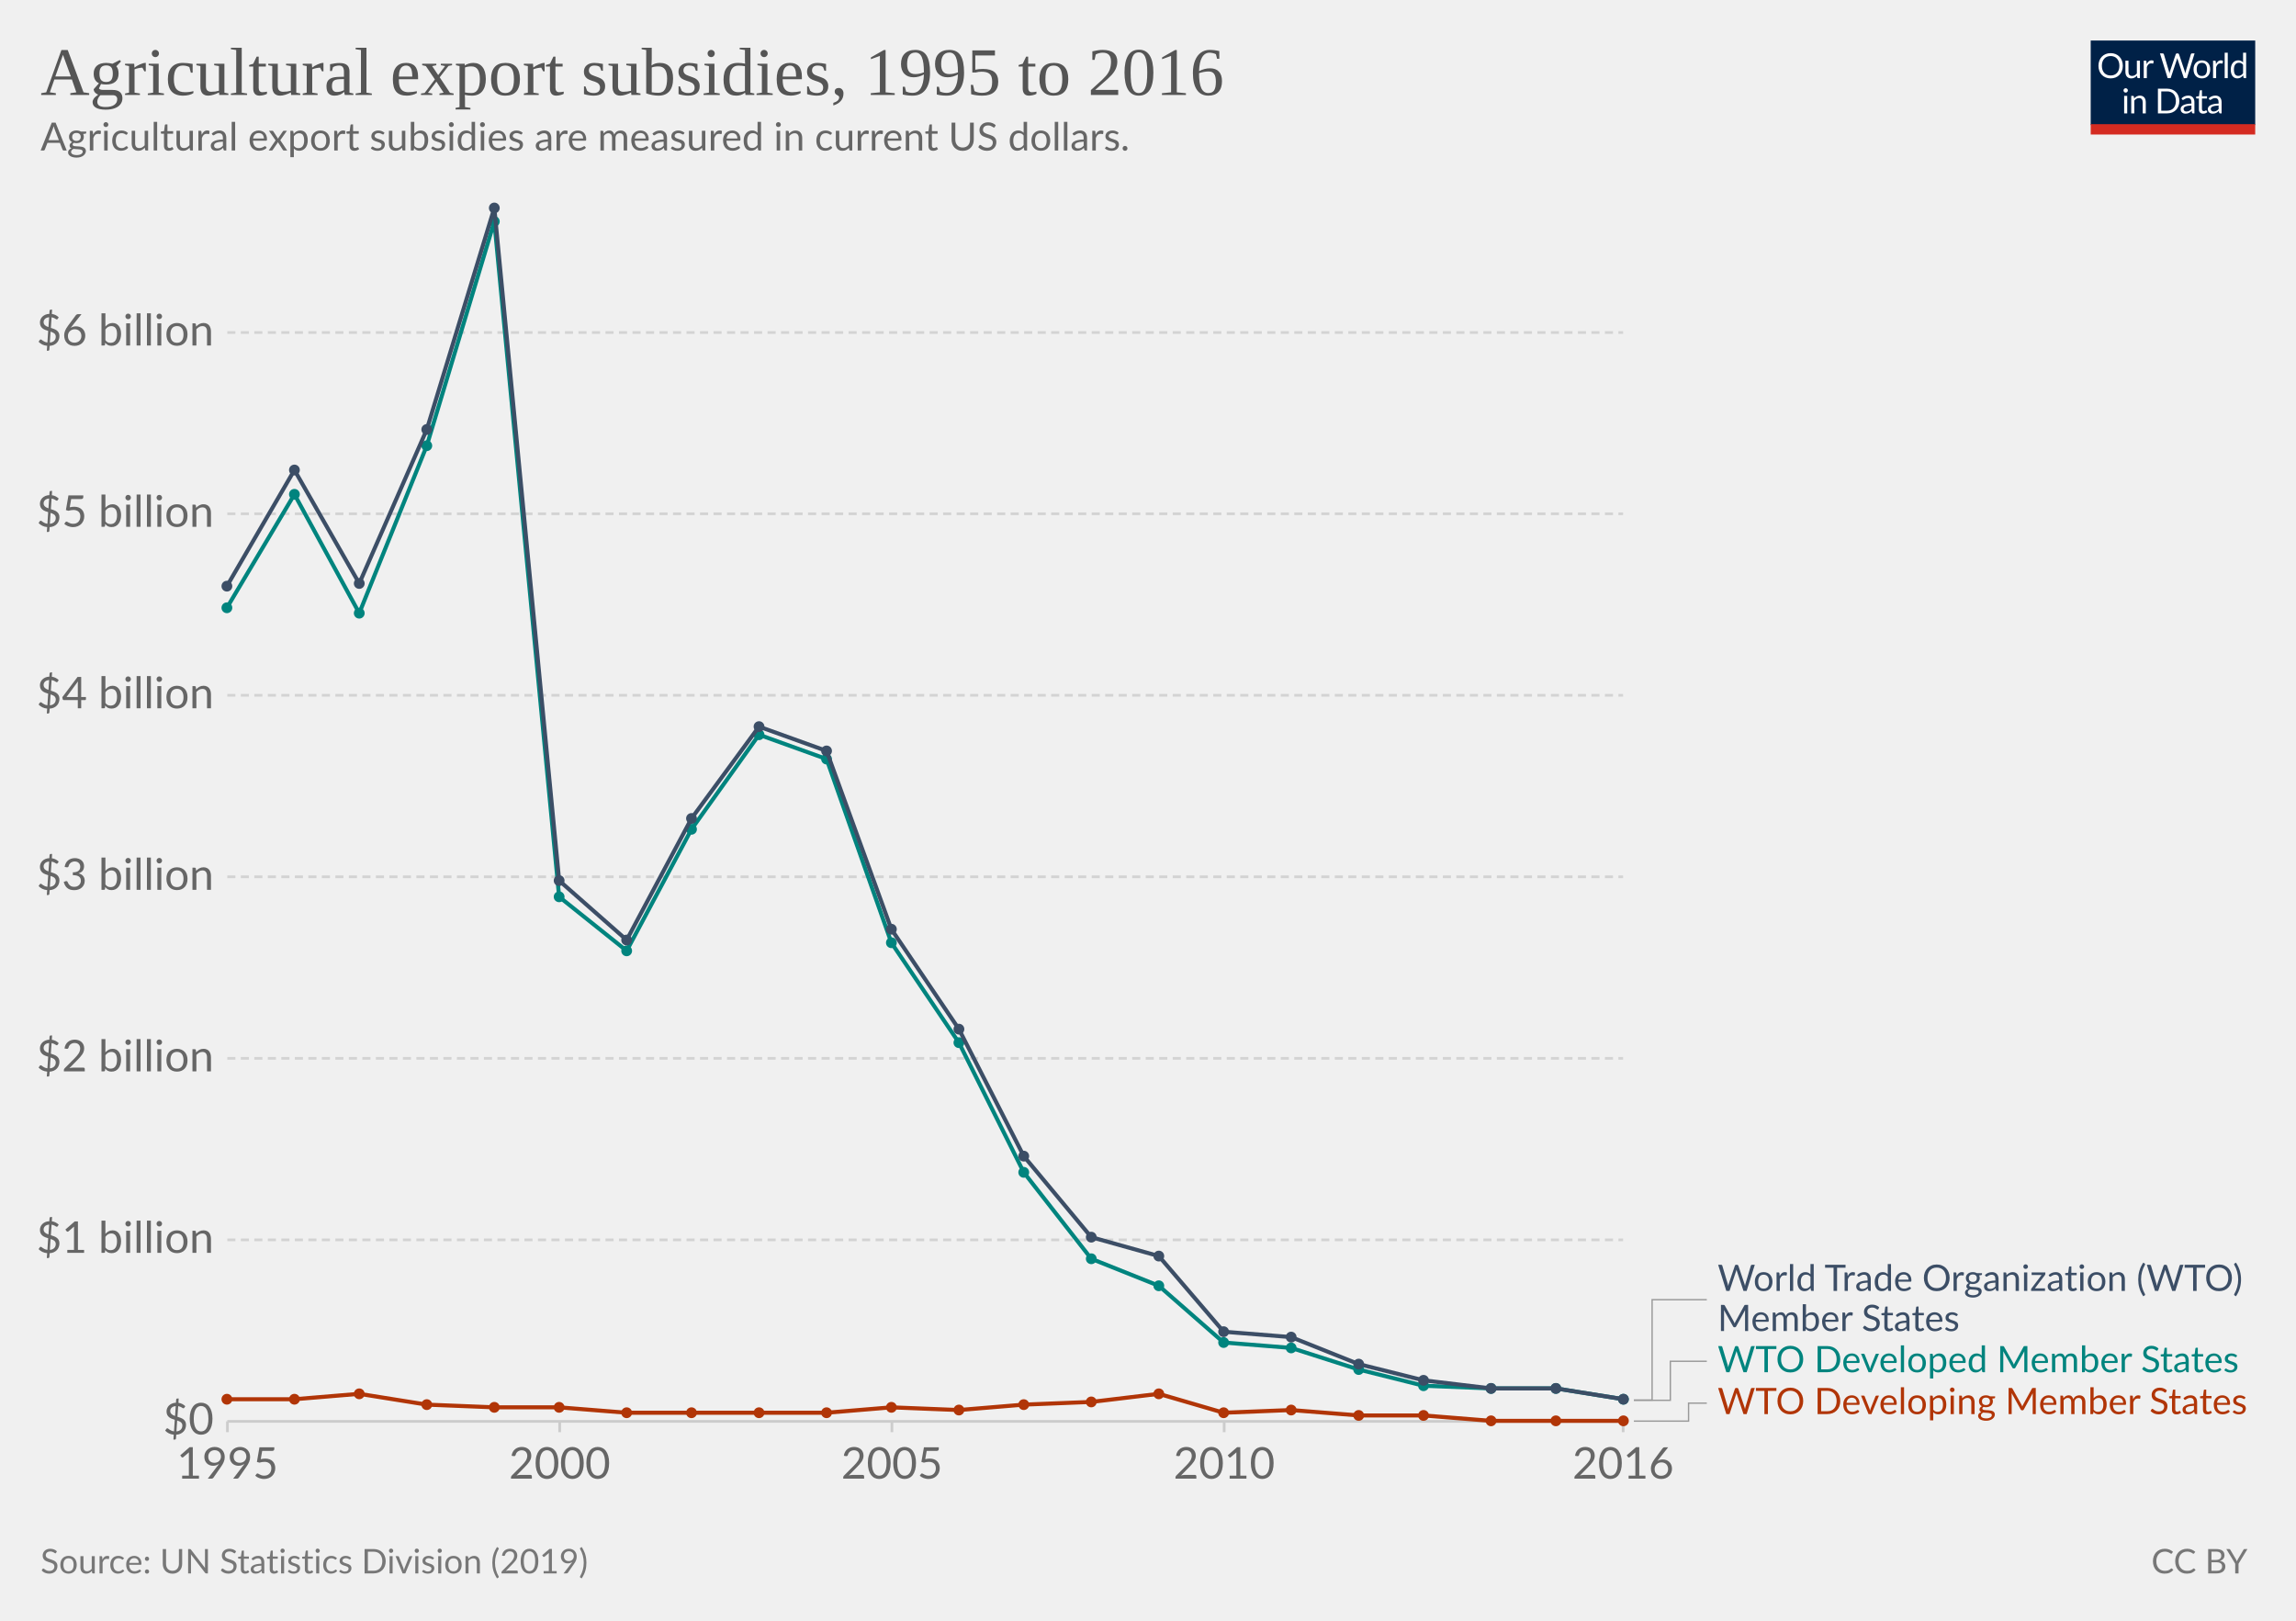
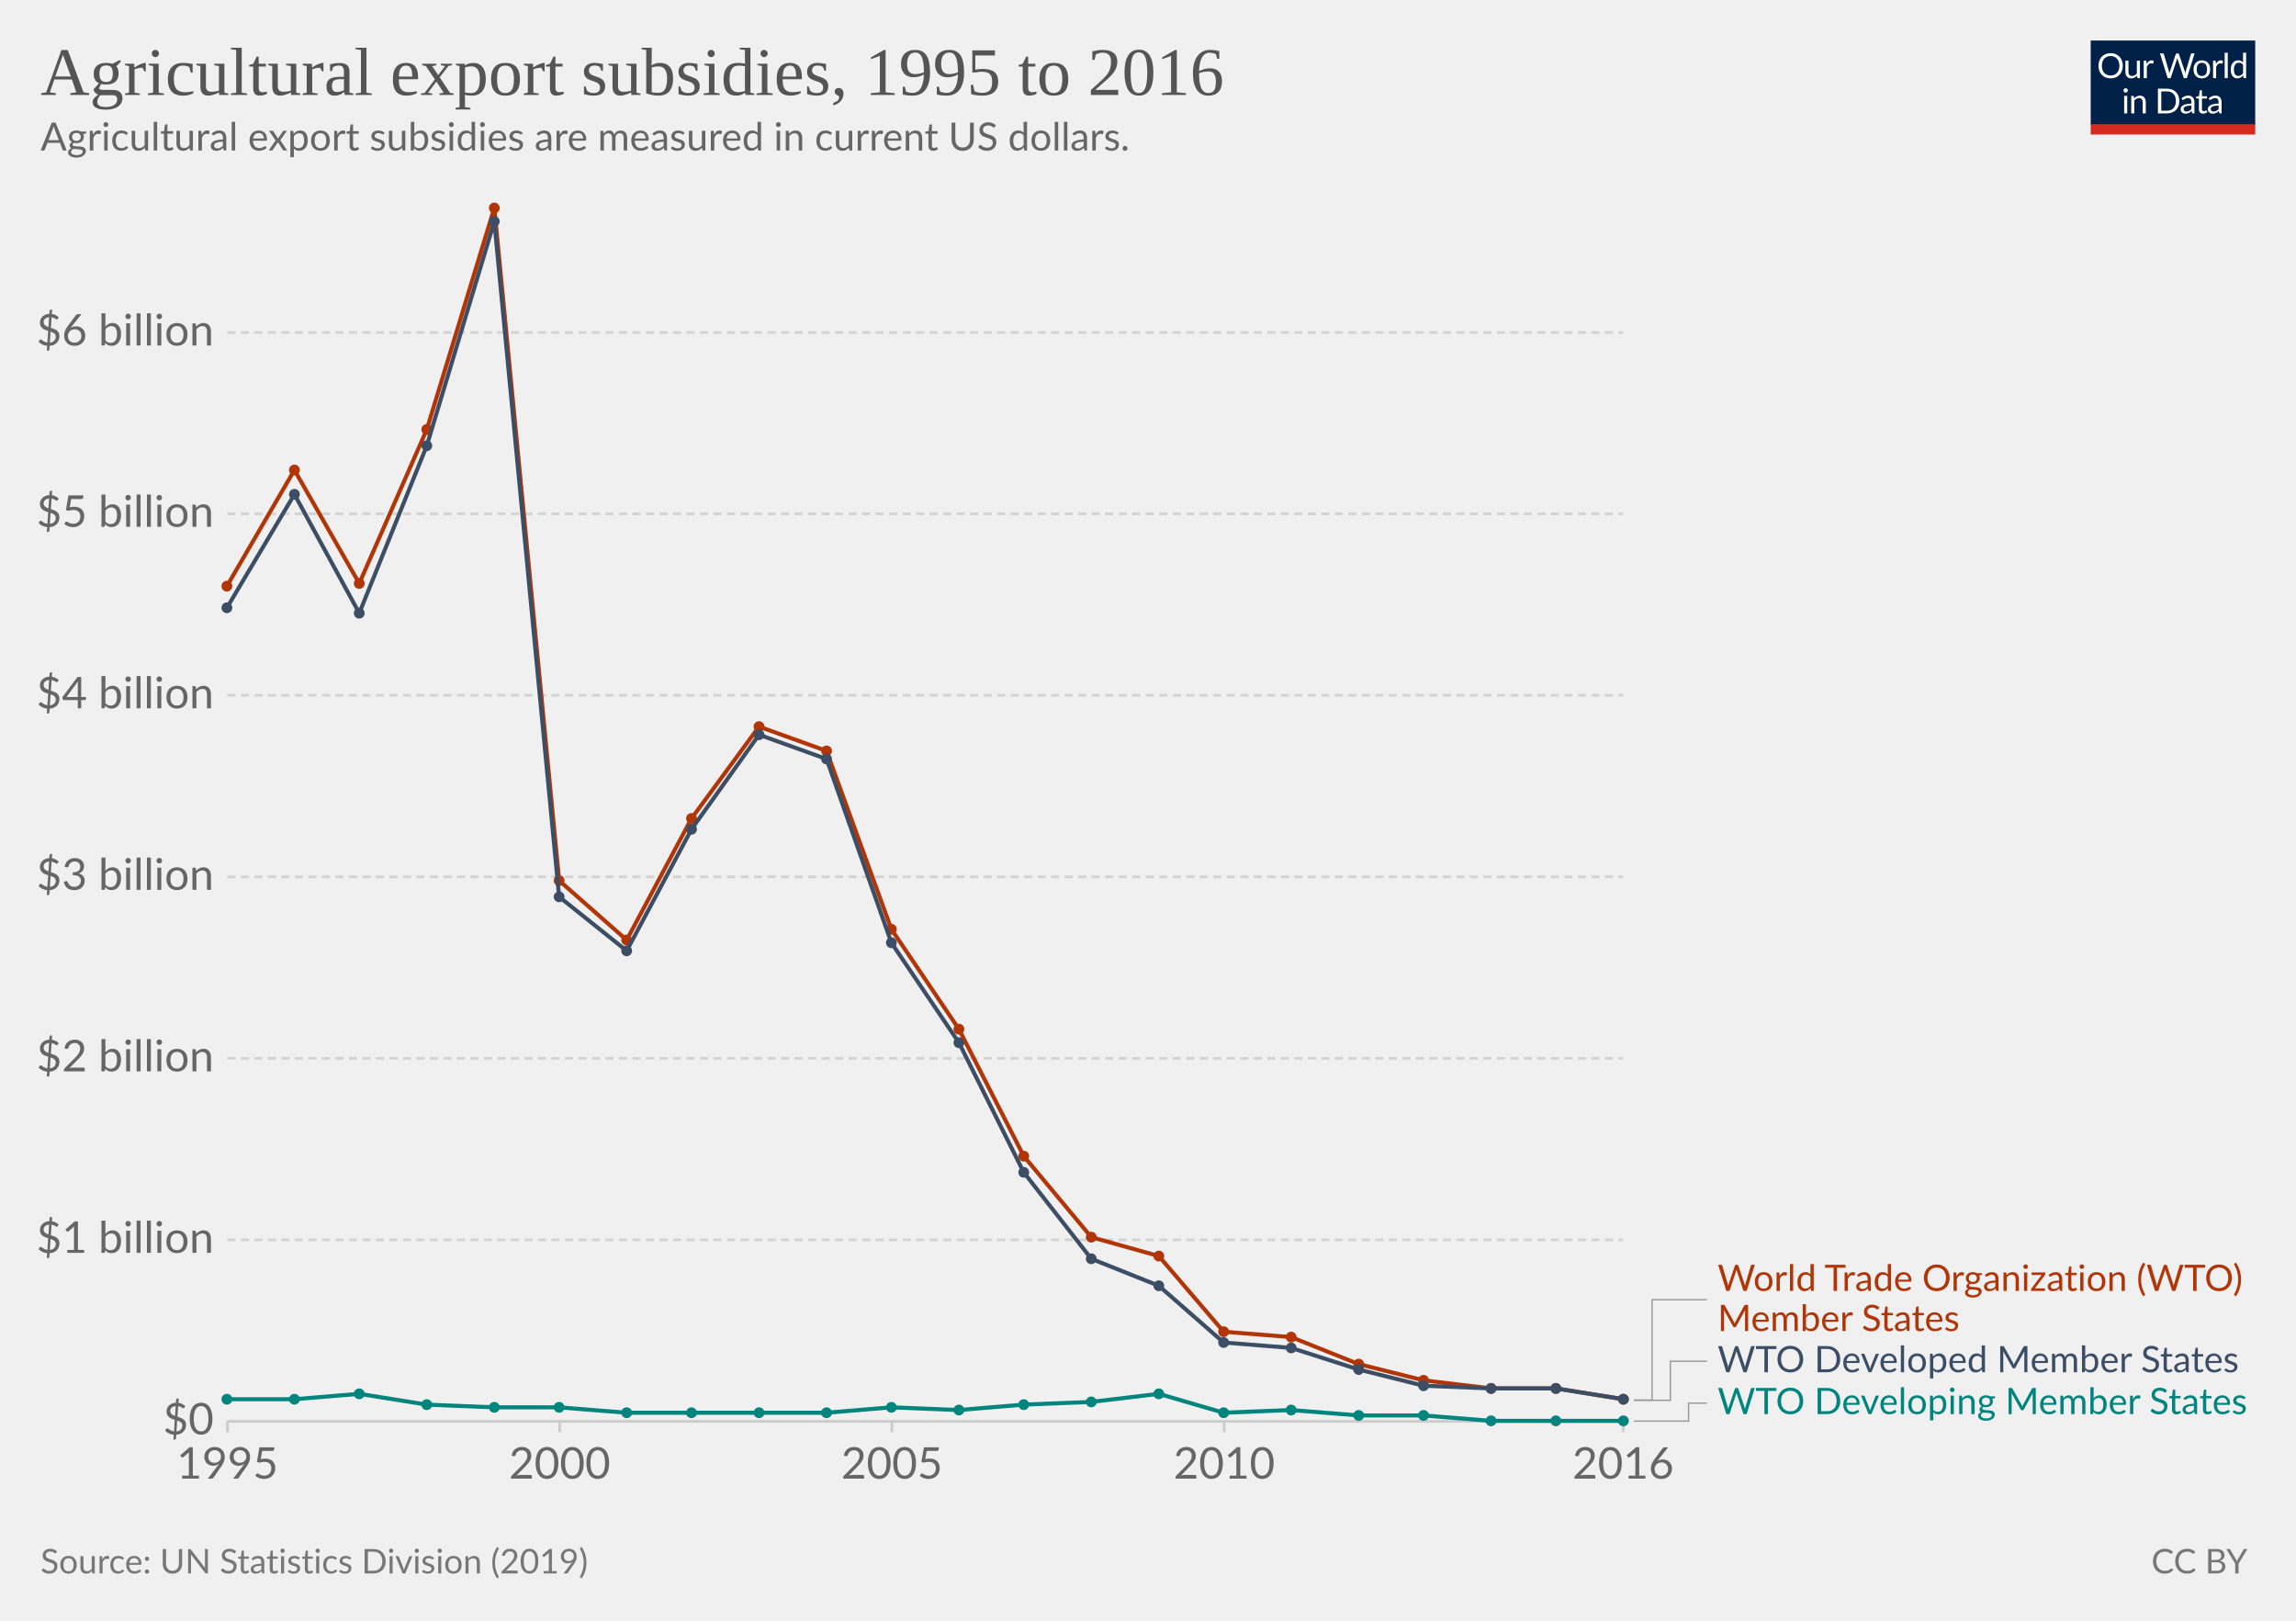
<svg xmlns="http://www.w3.org/2000/svg" version="1.1" style="font-family:Lato, 'Helvetica Neue', Helvetica, Arial, sans-serif;font-size:18px;background-color:white;text-rendering:optimizeLegibility;-webkit-font-smoothing:antialiased" width="850" height="600" viewBox="0 0 850 600">
  <g class="HeaderView">
    <g transform="translate(774, 15) scale(0.29)">
      <svg className="owidLog" width="210" height="120" viewBox="0 0 210 120" fill="none">
        <g clip-path="url(#clip0)">
          <path d="M0 0h210v107.89H0V0z" fill="#002147" />
          <path d="M40.98 32.25c0 2.36-.38 4.53-1.12 6.51a14.26 14.26 0 0 1-8.1 8.4c-1.9.78-4.02 1.17-6.34 1.17-2.31 0-4.42-.39-6.33-1.17a14.31 14.31 0 0 1-8.08-8.4 18.29 18.29 0 0 1-1.12-6.51c0-2.36.38-4.53 1.12-6.5.75-1.97 1.8-3.67 3.17-5.1a14.32 14.32 0 0 1 4.9-3.34c1.92-.8 4.03-1.19 6.34-1.19 2.32 0 4.43.4 6.34 1.19 1.92.8 3.56 1.9 4.93 3.34a14.87 14.87 0 0 1 3.17 5.1 18.1 18.1 0 0 1 1.12 6.5zm-4.38 0c0-1.94-.26-3.68-.8-5.22a10.91 10.91 0 0 0-2.24-3.89 9.68 9.68 0 0 0-3.52-2.46 11.95 11.95 0 0 0-4.62-.86c-1.68 0-3.21.28-4.6.86a9.88 9.88 0 0 0-3.54 2.46 10.91 10.91 0 0 0-2.24 3.9c-.53 1.53-.8 3.27-.8 5.2 0 1.94.27 3.68.8 5.22a11.17 11.17 0 0 0 2.24 3.9 10.01 10.01 0 0 0 3.55 2.44c1.38.56 2.9.83 4.6.83s3.24-.27 4.61-.83a9.8 9.8 0 0 0 3.52-2.44 11.17 11.17 0 0 0 2.25-3.9c.53-1.54.8-3.28.8-5.21zm26.22-6.54V48H60.5c-.56 0-.9-.27-1.05-.81l-.31-2.4a12.45 12.45 0 0 1-3.26 2.6c-1.2.64-2.58.96-4.13.96-1.22 0-2.3-.2-3.24-.6a6.52 6.52 0 0 1-2.33-1.7 7.37 7.37 0 0 1-1.43-2.67c-.3-1.04-.46-2.2-.46-3.45V25.7h3.91v14.22c0 1.68.38 2.99 1.15 3.91.77.93 1.96 1.39 3.54 1.39 1.16 0 2.24-.27 3.23-.82a10.42 10.42 0 0 0 2.8-2.28V25.7h3.91zm8.61 4.47a9.94 9.94 0 0 1 2.6-3.56 5.64 5.64 0 0 1 3.76-1.3c.47 0 .92.05 1.34.15.44.1.83.27 1.17.49l-.3 2.92c-.09.37-.3.55-.66.55-.2 0-.5-.04-.9-.13a6.21 6.21 0 0 0-3.24.18 4.23 4.23 0 0 0-1.47.92c-.42.4-.81.9-1.17 1.5-.33.58-.64 1.26-.92 2.02V48H67.7V25.71h2.25c.42 0 .72.08.88.25.16.16.27.44.33.83l.26 3.39zm61.16-13.7L122.75 48h-3.82l-7.99-24.05a21.95 21.95 0 0 1-.42-1.58 38.36 38.36 0 0 1-.44 1.58L102.05 48h-3.83L88.4 16.47h3.54c.38 0 .7.1.95.29.26.2.43.43.5.73l6.52 21.9.28 1.28.29 1.46.3-1.46.38-1.27 7.41-21.91c.1-.25.26-.48.51-.69.27-.22.58-.33.95-.33h1.23c.38 0 .69.1.92.29a1.77 1.77 0 0 1 .53.73l7.4 21.9a28.4 28.4 0 0 1 .68 2.62 29.52 29.52 0 0 1 .52-2.61l6.54-21.91a1.31 1.31 0 0 1 .48-.7c.27-.21.58-.32.95-.32h3.32zm9.35 8.88c1.63 0 3.1.27 4.4.82a9.43 9.43 0 0 1 5.46 5.94c.5 1.4.74 2.98.74 4.73 0 1.76-.25 3.34-.74 4.75a9.43 9.43 0 0 1-5.46 5.92c-1.3.52-2.77.79-4.4.79-1.64 0-3.12-.27-4.44-.8a9.42 9.42 0 0 1-3.35-2.3c-.92-1-1.63-2.2-2.13-3.61-.49-1.41-.73-3-.73-4.75s.24-3.33.73-4.73c.5-1.43 1.2-2.64 2.13-3.63.93-1 2.04-1.77 3.35-2.31 1.32-.55 2.8-.82 4.44-.82zm0 19.89c2.2 0 3.84-.73 4.93-2.2 1.08-1.48 1.63-3.54 1.63-6.18 0-2.66-.55-4.72-1.63-6.2-1.09-1.49-2.73-2.23-4.93-2.23-1.12 0-2.09.2-2.93.57a5.71 5.71 0 0 0-2.06 1.65c-.55.72-.96 1.61-1.24 2.67-.26 1.04-.4 2.22-.4 3.54 0 2.64.55 4.7 1.64 6.18 1.1 1.47 2.76 2.2 4.99 2.2zm17.97-15.07a9.94 9.94 0 0 1 2.6-3.56 5.64 5.64 0 0 1 3.76-1.3c.47 0 .91.05 1.34.15.44.1.83.27 1.16.49l-.28 2.92c-.09.37-.31.55-.66.55-.2 0-.5-.04-.9-.13a6.2 6.2 0 0 0-3.24.18 4.23 4.23 0 0 0-1.47.92c-.43.4-.82.9-1.17 1.5a13.1 13.1 0 0 0-.92 2.02V48h-3.94V25.71h2.24c.43 0 .72.08.88.25.17.16.28.44.33.83l.27 3.39zm15.04-14.59V48h-3.92V15.6h3.92zm19.55 15.43a6.22 6.22 0 0 0-2.38-2.05 6.7 6.7 0 0 0-2.86-.6c-2.07 0-3.66.75-4.77 2.23-1.12 1.48-1.68 3.6-1.68 6.33 0 1.46.13 2.7.38 3.74a7.29 7.29 0 0 0 1.1 2.56 4.35 4.35 0 0 0 1.78 1.45c.7.3 1.5.46 2.4.46 1.29 0 2.41-.3 3.36-.88a9.6 9.6 0 0 0 2.67-2.49V31.02zm3.91-15.43V48h-2.33c-.56 0-.9-.27-1.06-.81l-.35-2.71a12.13 12.13 0 0 1-3.25 2.77 8.28 8.28 0 0 1-4.23 1.06 7.31 7.31 0 0 1-6.14-2.9c-.73-.96-1.3-2.15-1.69-3.57a18.35 18.35 0 0 1 .07-9.48 11.29 11.29 0 0 1 1.89-3.7 8.7 8.7 0 0 1 7.06-3.34 7.96 7.96 0 0 1 6.12 2.62V15.59h3.91zM46.61 70.71V93H42.7V70.71h3.91zm.84-7c0 .39-.08.75-.24 1.09-.15.32-.35.61-.62.88-.25.25-.55.44-.9.59a2.67 2.67 0 0 1-2.16 0 2.9 2.9 0 0 1-1.45-1.47 2.67 2.67 0 0 1 0-2.16c.15-.35.35-.65.6-.9.25-.27.53-.47.85-.62a2.67 2.67 0 0 1 2.16 0c.35.15.65.35.9.62.27.25.47.55.62.9.16.34.24.7.24 1.08zm7.97 10.24c.49-.54 1-1.04 1.54-1.48a9.85 9.85 0 0 1 3.66-1.84 8.96 8.96 0 0 1 5.43.35c.94.4 1.72.97 2.33 1.71.63.74 1.11 1.62 1.43 2.67.32 1.04.49 2.19.49 3.45V93h-3.94V78.81c0-1.69-.4-3-1.17-3.92-.76-.93-1.93-1.4-3.5-1.4-1.15 0-2.24.27-3.25.83-1 .56-1.92 1.31-2.77 2.27V93h-3.94V70.71h2.35c.56 0 .9.28 1.04.82l.3 2.42zm57.7 3.3c0 2.36-.37 4.5-1.11 6.44a14.3 14.3 0 0 1-3.17 4.98c-1.37 1.37-3 2.45-4.93 3.2-1.9.76-4.02 1.13-6.33 1.13H85.8V61.47h11.77c2.31 0 4.42.39 6.33 1.15a13.8 13.8 0 0 1 8.1 8.18 17.75 17.75 0 0 1 1.12 6.45zm-4.37 0c0-1.94-.26-3.67-.8-5.2a10.94 10.94 0 0 0-2.23-3.87 9.57 9.57 0 0 0-3.53-2.42 12.23 12.23 0 0 0-4.61-.83h-7.5v24.62h7.5c1.7 0 3.24-.28 4.61-.84a9.7 9.7 0 0 0 3.53-2.4 10.94 10.94 0 0 0 2.24-3.87c.53-1.53.8-3.26.8-5.2zm19.8 5.72c-1.8.06-3.34.2-4.62.44-1.26.22-2.3.51-3.1.88-.8.36-1.37.8-1.74 1.3-.35.5-.53 1.05-.53 1.67 0 .58.1 1.1.3 1.52a3 3 0 0 0 .76 1.05c.34.27.73.46 1.17.6a6.13 6.13 0 0 0 1.45.17 7.28 7.28 0 0 0 3.5-.81 11.95 11.95 0 0 0 2.82-2.2v-4.62zm-12.65-9.11a12.73 12.73 0 0 1 3.98-2.66c1.43-.59 3-.88 4.73-.88 1.25 0 2.36.2 3.33.61a6.81 6.81 0 0 1 3.94 4.38c.33 1.04.5 2.19.5 3.43V93h-1.74a1.8 1.8 0 0 1-.88-.18c-.2-.13-.36-.38-.48-.74l-.44-2.12-1.72 1.46a9.48 9.48 0 0 1-3.74 1.7c-.69.15-1.46.23-2.3.23-.87 0-1.69-.12-2.45-.35a5.34 5.34 0 0 1-3.34-2.93 6.64 6.64 0 0 1-.49-2.64c0-.88.25-1.72.73-2.53a6.33 6.33 0 0 1 2.35-2.17c1.09-.63 2.5-1.15 4.25-1.54 1.75-.41 3.89-.65 6.42-.7v-1.75c0-1.73-.37-3.03-1.12-3.91-.75-.9-1.84-1.34-3.28-1.34-.97 0-1.78.12-2.44.37-.64.23-1.2.5-1.7.81l-1.23.82c-.33.23-.67.35-1 .35-.27 0-.5-.07-.69-.2a2.1 2.1 0 0 1-.48-.53l-.7-1.25zm27.67 19.5c-1.76 0-3.12-.5-4.07-1.48-.94-.98-1.41-2.4-1.41-4.25V74h-2.68a.9.9 0 0 1-.6-.2c-.16-.14-.24-.36-.24-.66v-1.56l3.65-.46.9-6.89c.05-.22.14-.4.29-.52a.88.88 0 0 1 .62-.22H142v7.67h6.44V74H142v13.38c0 .94.22 1.63.68 2.09.45.45 1.04.68 1.76.68a3.21 3.21 0 0 0 1.85-.53l.55-.35c.16-.12.3-.18.41-.18.2 0 .4.13.55.38l1.15 1.87a7.45 7.45 0 0 1-2.44 1.5 8.53 8.53 0 0 1-2.95.52zm19.68-10.4c-1.8.07-3.34.21-4.62.45-1.26.22-2.3.51-3.1.88-.8.36-1.37.8-1.74 1.3-.35.5-.53 1.05-.53 1.67 0 .58.1 1.1.3 1.52a2.9 2.9 0 0 0 .76 1.05c.34.27.73.46 1.17.6a6.13 6.13 0 0 0 1.45.17 7.3 7.3 0 0 0 3.5-.81 12.04 12.04 0 0 0 2.82-2.2v-4.62zm-12.65-9.1a12.72 12.72 0 0 1 3.99-2.66c1.42-.59 3-.88 4.72-.88 1.25 0 2.36.2 3.33.61a6.81 6.81 0 0 1 3.94 4.38c.33 1.04.5 2.19.5 3.43V93h-1.74a1.8 1.8 0 0 1-.88-.18c-.2-.13-.36-.38-.48-.74l-.44-2.12-1.72 1.46a9.48 9.48 0 0 1-3.74 1.7c-.69.15-1.46.23-2.3.23-.87 0-1.69-.12-2.45-.35a5.33 5.33 0 0 1-3.34-2.93 6.62 6.62 0 0 1-.49-2.64c0-.88.25-1.72.73-2.53a6.33 6.33 0 0 1 2.35-2.17c1.09-.63 2.5-1.15 4.25-1.54 1.74-.41 3.89-.65 6.42-.7v-1.75c0-1.73-.37-3.03-1.12-3.91-.75-.9-1.84-1.34-3.28-1.34-.97 0-1.78.12-2.44.37-.64.23-1.2.5-1.7.81l-1.22.82c-.34.23-.68.35-1.02.35-.26 0-.49-.07-.68-.2a1.88 1.88 0 0 1-.48-.53l-.7-1.25zM40.98 32.25c0 2.36-.38 4.53-1.12 6.51a14.26 14.26 0 0 1-8.1 8.4c-1.9.78-4.02 1.17-6.34 1.17-2.31 0-4.42-.39-6.33-1.17a14.31 14.31 0 0 1-8.08-8.4 18.29 18.29 0 0 1-1.12-6.51c0-2.36.38-4.53 1.12-6.5.75-1.97 1.8-3.67 3.17-5.1a14.32 14.32 0 0 1 4.9-3.34c1.92-.8 4.03-1.19 6.34-1.19 2.32 0 4.43.4 6.34 1.19 1.92.8 3.56 1.9 4.93 3.34a14.87 14.87 0 0 1 3.17 5.1 18.1 18.1 0 0 1 1.12 6.5zm-4.38 0c0-1.94-.26-3.68-.8-5.22a10.91 10.91 0 0 0-2.24-3.89 9.68 9.68 0 0 0-3.52-2.46 11.95 11.95 0 0 0-4.62-.86c-1.68 0-3.21.28-4.6.86a9.88 9.88 0 0 0-3.54 2.46 10.91 10.91 0 0 0-2.24 3.9c-.53 1.53-.8 3.27-.8 5.2 0 1.94.27 3.68.8 5.22a11.17 11.17 0 0 0 2.24 3.9 10.01 10.01 0 0 0 3.55 2.44c1.38.56 2.9.83 4.6.83s3.24-.27 4.61-.83a9.8 9.8 0 0 0 3.52-2.44 11.17 11.17 0 0 0 2.25-3.9c.53-1.54.8-3.28.8-5.21zm26.22-6.54V48H60.5c-.56 0-.9-.27-1.05-.81l-.31-2.4a12.45 12.45 0 0 1-3.26 2.6c-1.2.64-2.58.96-4.13.96-1.22 0-2.3-.2-3.24-.6a6.52 6.52 0 0 1-2.33-1.7 7.37 7.37 0 0 1-1.43-2.67c-.3-1.04-.46-2.2-.46-3.45V25.7h3.91v14.22c0 1.68.38 2.99 1.15 3.91.77.93 1.96 1.39 3.54 1.39 1.16 0 2.24-.27 3.23-.82a10.42 10.42 0 0 0 2.8-2.28V25.7h3.91zm8.61 4.47a9.94 9.94 0 0 1 2.6-3.56 5.64 5.64 0 0 1 3.76-1.3c.47 0 .92.05 1.34.15.44.1.83.27 1.17.49l-.3 2.92c-.09.37-.3.55-.66.55-.2 0-.5-.04-.9-.13a6.21 6.21 0 0 0-3.24.18 4.23 4.23 0 0 0-1.47.92c-.42.4-.81.9-1.17 1.5-.33.58-.64 1.26-.92 2.02V48H67.7V25.71h2.25c.42 0 .72.08.88.25.16.16.27.44.33.83l.26 3.39zm61.16-13.7L122.75 48h-3.82l-7.99-24.05a21.95 21.95 0 0 1-.42-1.58 38.36 38.36 0 0 1-.44 1.58L102.05 48h-3.83L88.4 16.47h3.54c.38 0 .7.1.95.29.26.2.43.43.5.73l6.52 21.9.28 1.28.29 1.46.3-1.46.38-1.27 7.41-21.91c.1-.25.26-.48.51-.69.27-.22.58-.33.95-.33h1.23c.38 0 .69.1.92.29a1.77 1.77 0 0 1 .53.73l7.4 21.9a28.4 28.4 0 0 1 .68 2.62 29.52 29.52 0 0 1 .52-2.61l6.54-21.91a1.31 1.31 0 0 1 .48-.7c.27-.21.58-.32.95-.32h3.32zm9.35 8.88c1.63 0 3.1.27 4.4.82a9.43 9.43 0 0 1 5.46 5.94c.5 1.4.74 2.98.74 4.73 0 1.76-.25 3.34-.74 4.75a9.43 9.43 0 0 1-5.46 5.92c-1.3.52-2.77.79-4.4.79-1.64 0-3.12-.27-4.44-.8a9.42 9.42 0 0 1-3.35-2.3c-.92-1-1.63-2.2-2.13-3.61-.49-1.41-.73-3-.73-4.75s.24-3.33.73-4.73c.5-1.43 1.2-2.64 2.13-3.63.93-1 2.04-1.77 3.35-2.31 1.32-.55 2.8-.82 4.44-.82zm0 19.89c2.2 0 3.84-.73 4.93-2.2 1.08-1.48 1.63-3.54 1.63-6.18 0-2.66-.55-4.72-1.63-6.2-1.09-1.49-2.73-2.23-4.93-2.23-1.12 0-2.09.2-2.93.57a5.71 5.71 0 0 0-2.06 1.65c-.55.72-.96 1.61-1.24 2.67-.26 1.04-.4 2.22-.4 3.54 0 2.64.55 4.7 1.64 6.18 1.1 1.47 2.76 2.2 4.99 2.2zm17.97-15.07a9.94 9.94 0 0 1 2.6-3.56 5.64 5.64 0 0 1 3.76-1.3c.47 0 .91.05 1.34.15.44.1.83.27 1.16.49l-.28 2.92c-.09.37-.31.55-.66.55-.2 0-.5-.04-.9-.13a6.2 6.2 0 0 0-3.24.18 4.23 4.23 0 0 0-1.47.92c-.43.4-.82.9-1.17 1.5a13.1 13.1 0 0 0-.92 2.02V48h-3.94V25.71h2.24c.43 0 .72.08.88.25.17.16.28.44.33.83l.27 3.39zm15.04-14.59V48h-3.92V15.6h3.92zm19.55 15.43a6.22 6.22 0 0 0-2.38-2.05 6.7 6.7 0 0 0-2.86-.6c-2.07 0-3.66.75-4.77 2.23-1.12 1.48-1.68 3.6-1.68 6.33 0 1.46.13 2.7.38 3.74a7.29 7.29 0 0 0 1.1 2.56 4.35 4.35 0 0 0 1.78 1.45c.7.3 1.5.46 2.4.46 1.29 0 2.41-.3 3.36-.88a9.6 9.6 0 0 0 2.67-2.49V31.02zm3.91-15.43V48h-2.33c-.56 0-.9-.27-1.06-.81l-.35-2.71a12.13 12.13 0 0 1-3.25 2.77 8.28 8.28 0 0 1-4.23 1.06 7.31 7.31 0 0 1-6.14-2.9c-.73-.96-1.3-2.15-1.69-3.57a18.35 18.35 0 0 1 .07-9.48 11.29 11.29 0 0 1 1.89-3.7 8.7 8.7 0 0 1 7.06-3.34 7.96 7.96 0 0 1 6.12 2.62V15.59h3.91zM46.61 70.71V93H42.7V70.71h3.91zm.84-7c0 .39-.08.75-.24 1.09-.15.32-.35.61-.62.88-.25.25-.55.44-.9.59a2.67 2.67 0 0 1-2.16 0 2.9 2.9 0 0 1-1.45-1.47 2.67 2.67 0 0 1 0-2.16c.15-.35.35-.65.6-.9.25-.27.53-.47.85-.62a2.67 2.67 0 0 1 2.16 0c.35.15.65.35.9.62.27.25.47.55.62.9.16.34.24.7.24 1.08zm7.97 10.24c.49-.54 1-1.04 1.54-1.48a9.85 9.85 0 0 1 3.66-1.84 8.96 8.96 0 0 1 5.43.35c.94.4 1.72.97 2.33 1.71.63.74 1.11 1.62 1.43 2.67.32 1.04.49 2.19.49 3.45V93h-3.94V78.81c0-1.69-.4-3-1.17-3.92-.76-.93-1.93-1.4-3.5-1.4-1.15 0-2.24.27-3.25.83-1 .56-1.92 1.31-2.77 2.27V93h-3.94V70.71h2.35c.56 0 .9.28 1.04.82l.3 2.42zm57.7 3.3c0 2.36-.37 4.5-1.11 6.44a14.3 14.3 0 0 1-3.17 4.98c-1.37 1.37-3 2.45-4.93 3.2-1.9.76-4.02 1.13-6.33 1.13H85.8V61.47h11.77c2.31 0 4.42.39 6.33 1.15a13.8 13.8 0 0 1 8.1 8.18 17.75 17.75 0 0 1 1.12 6.45zm-4.37 0c0-1.94-.26-3.67-.8-5.2a10.94 10.94 0 0 0-2.23-3.87 9.57 9.57 0 0 0-3.53-2.42 12.23 12.23 0 0 0-4.61-.83h-7.5v24.62h7.5c1.7 0 3.24-.28 4.61-.84a9.7 9.7 0 0 0 3.53-2.4 10.94 10.94 0 0 0 2.24-3.87c.53-1.53.8-3.26.8-5.2zm19.8 5.72c-1.8.06-3.34.2-4.62.44-1.26.22-2.3.51-3.1.88-.8.36-1.37.8-1.74 1.3-.35.5-.53 1.05-.53 1.67 0 .58.1 1.1.3 1.52a3 3 0 0 0 .76 1.05c.34.27.73.46 1.17.6a6.13 6.13 0 0 0 1.45.17 7.28 7.28 0 0 0 3.5-.81 11.95 11.95 0 0 0 2.82-2.2v-4.62zm-12.65-9.11a12.73 12.73 0 0 1 3.98-2.66c1.43-.59 3-.88 4.73-.88 1.25 0 2.36.2 3.33.61a6.81 6.81 0 0 1 3.94 4.38c.33 1.04.5 2.19.5 3.43V93h-1.74a1.8 1.8 0 0 1-.88-.18c-.2-.13-.36-.38-.48-.74l-.44-2.12-1.72 1.46a9.48 9.48 0 0 1-3.74 1.7c-.69.15-1.46.23-2.3.23-.87 0-1.69-.12-2.45-.35a5.34 5.34 0 0 1-3.34-2.93 6.64 6.64 0 0 1-.49-2.64c0-.88.25-1.72.73-2.53a6.33 6.33 0 0 1 2.35-2.17c1.09-.63 2.5-1.15 4.25-1.54 1.75-.41 3.89-.65 6.42-.7v-1.75c0-1.73-.37-3.03-1.12-3.91-.75-.9-1.84-1.34-3.28-1.34-.97 0-1.78.12-2.44.37-.64.23-1.2.5-1.7.81l-1.23.82c-.33.23-.67.35-1 .35-.27 0-.5-.07-.69-.2a2.1 2.1 0 0 1-.48-.53l-.7-1.25zm27.67 19.5c-1.76 0-3.12-.5-4.07-1.48-.94-.98-1.41-2.4-1.41-4.25V74h-2.68a.9.9 0 0 1-.6-.2c-.16-.14-.24-.36-.24-.66v-1.56l3.65-.46.9-6.89c.05-.22.14-.4.29-.52a.88.88 0 0 1 .62-.22H142v7.67h6.44V74H142v13.38c0 .94.22 1.63.68 2.09.45.45 1.04.68 1.76.68a3.21 3.21 0 0 0 1.85-.53l.55-.35c.16-.12.3-.18.41-.18.2 0 .4.13.55.38l1.15 1.87a7.45 7.45 0 0 1-2.44 1.5 8.53 8.53 0 0 1-2.95.52zm19.68-10.4c-1.8.07-3.34.21-4.62.45-1.26.22-2.3.51-3.1.88-.8.36-1.37.8-1.74 1.3-.35.5-.53 1.05-.53 1.67 0 .58.1 1.1.3 1.52a2.9 2.9 0 0 0 .76 1.05c.34.27.73.46 1.17.6a6.13 6.13 0 0 0 1.45.17 7.3 7.3 0 0 0 3.5-.81 12.04 12.04 0 0 0 2.82-2.2v-4.62zm-12.65-9.1a12.72 12.72 0 0 1 3.99-2.66c1.42-.59 3-.88 4.72-.88 1.25 0 2.36.2 3.33.61a6.81 6.81 0 0 1 3.94 4.38c.33 1.04.5 2.19.5 3.43V93h-1.74a1.8 1.8 0 0 1-.88-.18c-.2-.13-.36-.38-.48-.74l-.44-2.12-1.72 1.46a9.48 9.48 0 0 1-3.74 1.7c-.69.15-1.46.23-2.3.23-.87 0-1.69-.12-2.45-.35a5.33 5.33 0 0 1-3.34-2.93 6.62 6.62 0 0 1-.49-2.64c0-.88.25-1.72.73-2.53a6.33 6.33 0 0 1 2.35-2.17c1.09-.63 2.5-1.15 4.25-1.54 1.74-.41 3.89-.65 6.42-.7v-1.75c0-1.73-.37-3.03-1.12-3.91-.75-.9-1.84-1.34-3.28-1.34-.97 0-1.78.12-2.44.37-.64.23-1.2.5-1.7.81l-1.22.82c-.34.23-.68.35-1.02.35-.26 0-.49-.07-.68-.2a1.88 1.88 0 0 1-.48-.53l-.7-1.25zM40.98 32.25c0 2.36-.38 4.53-1.12 6.51a14.26 14.26 0 0 1-8.1 8.4c-1.9.78-4.02 1.17-6.34 1.17-2.31 0-4.42-.39-6.33-1.17a14.31 14.31 0 0 1-8.08-8.4 18.29 18.29 0 0 1-1.12-6.51c0-2.36.38-4.53 1.12-6.5.75-1.97 1.8-3.67 3.17-5.1a14.32 14.32 0 0 1 4.9-3.34c1.92-.8 4.03-1.19 6.34-1.19 2.32 0 4.43.4 6.34 1.19 1.92.8 3.56 1.9 4.93 3.34a14.87 14.87 0 0 1 3.17 5.1 18.1 18.1 0 0 1 1.12 6.5zm-4.38 0c0-1.94-.26-3.68-.8-5.22a10.91 10.91 0 0 0-2.24-3.89 9.68 9.68 0 0 0-3.52-2.46 11.95 11.95 0 0 0-4.62-.86c-1.68 0-3.21.28-4.6.86a9.88 9.88 0 0 0-3.54 2.46 10.91 10.91 0 0 0-2.24 3.9c-.53 1.53-.8 3.27-.8 5.2 0 1.94.27 3.68.8 5.22a11.17 11.17 0 0 0 2.24 3.9 10.01 10.01 0 0 0 3.55 2.44c1.38.56 2.9.83 4.6.83s3.24-.27 4.61-.83a9.8 9.8 0 0 0 3.52-2.44 11.17 11.17 0 0 0 2.25-3.9c.53-1.54.8-3.28.8-5.21zm26.22-6.54V48H60.5c-.56 0-.9-.27-1.05-.81l-.31-2.4a12.45 12.45 0 0 1-3.26 2.6c-1.2.64-2.58.96-4.13.96-1.22 0-2.3-.2-3.24-.6a6.52 6.52 0 0 1-2.33-1.7 7.37 7.37 0 0 1-1.43-2.67c-.3-1.04-.46-2.2-.46-3.45V25.7h3.91v14.22c0 1.68.38 2.99 1.15 3.91.77.93 1.96 1.39 3.54 1.39 1.16 0 2.24-.27 3.23-.82a10.42 10.42 0 0 0 2.8-2.28V25.7h3.91zm8.61 4.47a9.94 9.94 0 0 1 2.6-3.56 5.64 5.64 0 0 1 3.76-1.3c.47 0 .92.05 1.34.15.44.1.83.27 1.17.49l-.3 2.92c-.09.37-.3.55-.66.55-.2 0-.5-.04-.9-.13a6.21 6.21 0 0 0-3.24.18 4.23 4.23 0 0 0-1.47.92c-.42.4-.81.9-1.17 1.5-.33.58-.64 1.26-.92 2.02V48H67.7V25.71h2.25c.42 0 .72.08.88.25.16.16.27.44.33.83l.26 3.39zm61.16-13.7L122.75 48h-3.82l-7.99-24.05a21.95 21.95 0 0 1-.42-1.58 38.36 38.36 0 0 1-.44 1.58L102.05 48h-3.83L88.4 16.47h3.54c.38 0 .7.1.95.29.26.2.43.43.5.73l6.52 21.9.28 1.28.29 1.46.3-1.46.38-1.27 7.41-21.91c.1-.25.26-.48.51-.69.27-.22.58-.33.95-.33h1.23c.38 0 .69.1.92.29a1.77 1.77 0 0 1 .53.73l7.4 21.9a28.4 28.4 0 0 1 .68 2.62 29.52 29.52 0 0 1 .52-2.61l6.54-21.91a1.31 1.31 0 0 1 .48-.7c.27-.21.58-.32.95-.32h3.32zm9.35 8.88c1.63 0 3.1.27 4.4.82a9.43 9.43 0 0 1 5.46 5.94c.5 1.4.74 2.98.74 4.73 0 1.76-.25 3.34-.74 4.75a9.43 9.43 0 0 1-5.46 5.92c-1.3.52-2.77.79-4.4.79-1.64 0-3.12-.27-4.44-.8a9.42 9.42 0 0 1-3.35-2.3c-.92-1-1.63-2.2-2.13-3.61-.49-1.41-.73-3-.73-4.75s.24-3.33.73-4.73c.5-1.43 1.2-2.64 2.13-3.63.93-1 2.04-1.77 3.35-2.31 1.32-.55 2.8-.82 4.44-.82zm0 19.89c2.2 0 3.84-.73 4.93-2.2 1.08-1.48 1.63-3.54 1.63-6.18 0-2.66-.55-4.72-1.63-6.2-1.09-1.49-2.73-2.23-4.93-2.23-1.12 0-2.09.2-2.93.57a5.71 5.71 0 0 0-2.06 1.65c-.55.72-.96 1.61-1.24 2.67-.26 1.04-.4 2.22-.4 3.54 0 2.64.55 4.7 1.64 6.18 1.1 1.47 2.76 2.2 4.99 2.2zm17.97-15.07a9.94 9.94 0 0 1 2.6-3.56 5.64 5.64 0 0 1 3.76-1.3c.47 0 .91.05 1.34.15.44.1.83.27 1.16.49l-.28 2.92c-.09.37-.31.55-.66.55-.2 0-.5-.04-.9-.13a6.2 6.2 0 0 0-3.24.18 4.23 4.23 0 0 0-1.47.92c-.43.4-.82.9-1.17 1.5a13.1 13.1 0 0 0-.92 2.02V48h-3.94V25.71h2.24c.43 0 .72.08.88.25.17.16.28.44.33.83l.27 3.39zm15.04-14.59V48h-3.92V15.6h3.92zm19.55 15.43a6.22 6.22 0 0 0-2.38-2.05 6.7 6.7 0 0 0-2.86-.6c-2.07 0-3.66.75-4.77 2.23-1.12 1.48-1.68 3.6-1.68 6.33 0 1.46.13 2.7.38 3.74a7.29 7.29 0 0 0 1.1 2.56 4.35 4.35 0 0 0 1.78 1.45c.7.3 1.5.46 2.4.46 1.29 0 2.41-.3 3.36-.88a9.6 9.6 0 0 0 2.67-2.49V31.02zm3.91-15.43V48h-2.33c-.56 0-.9-.27-1.06-.81l-.35-2.71a12.13 12.13 0 0 1-3.25 2.77 8.28 8.28 0 0 1-4.23 1.06 7.31 7.31 0 0 1-6.14-2.9c-.73-.96-1.3-2.15-1.69-3.57a18.35 18.35 0 0 1 .07-9.48 11.29 11.29 0 0 1 1.89-3.7 8.7 8.7 0 0 1 7.06-3.34 7.96 7.96 0 0 1 6.12 2.62V15.59h3.91zM46.61 70.71V93H42.7V70.71h3.91zm.84-7c0 .39-.08.75-.24 1.09-.15.32-.35.61-.62.88-.25.25-.55.44-.9.59a2.67 2.67 0 0 1-2.16 0 2.9 2.9 0 0 1-1.45-1.47 2.67 2.67 0 0 1 0-2.16c.15-.35.35-.65.6-.9.25-.27.53-.47.85-.62a2.67 2.67 0 0 1 2.16 0c.35.15.65.35.9.62.27.25.47.55.62.9.16.34.24.7.24 1.08zm7.97 10.24c.49-.54 1-1.04 1.54-1.48a9.85 9.85 0 0 1 3.66-1.84 8.96 8.96 0 0 1 5.43.35c.94.4 1.72.97 2.33 1.71.63.74 1.11 1.62 1.43 2.67.32 1.04.49 2.19.49 3.45V93h-3.94V78.81c0-1.69-.4-3-1.17-3.92-.76-.93-1.93-1.4-3.5-1.4-1.15 0-2.24.27-3.25.83-1 .56-1.92 1.31-2.77 2.27V93h-3.94V70.71h2.35c.56 0 .9.28 1.04.82l.3 2.42zm57.7 3.3c0 2.36-.37 4.5-1.11 6.44a14.3 14.3 0 0 1-3.17 4.98c-1.37 1.37-3 2.45-4.93 3.2-1.9.76-4.02 1.13-6.33 1.13H85.8V61.47h11.77c2.31 0 4.42.39 6.33 1.15a13.8 13.8 0 0 1 8.1 8.18 17.75 17.75 0 0 1 1.12 6.45zm-4.37 0c0-1.94-.26-3.67-.8-5.2a10.94 10.94 0 0 0-2.23-3.87 9.57 9.57 0 0 0-3.53-2.42 12.23 12.23 0 0 0-4.61-.83h-7.5v24.62h7.5c1.7 0 3.24-.28 4.61-.84a9.7 9.7 0 0 0 3.53-2.4 10.94 10.94 0 0 0 2.24-3.87c.53-1.53.8-3.26.8-5.2zm19.8 5.72c-1.8.06-3.34.2-4.62.44-1.26.22-2.3.51-3.1.88-.8.36-1.37.8-1.74 1.3-.35.5-.53 1.05-.53 1.67 0 .58.1 1.1.3 1.52a3 3 0 0 0 .76 1.05c.34.27.73.46 1.17.6a6.13 6.13 0 0 0 1.45.17 7.28 7.28 0 0 0 3.5-.81 11.95 11.95 0 0 0 2.82-2.2v-4.62zm-12.65-9.11a12.73 12.73 0 0 1 3.98-2.66c1.43-.59 3-.88 4.73-.88 1.25 0 2.36.2 3.33.61a6.81 6.81 0 0 1 3.94 4.38c.33 1.04.5 2.19.5 3.43V93h-1.74a1.8 1.8 0 0 1-.88-.18c-.2-.13-.36-.38-.48-.74l-.44-2.12-1.72 1.46a9.48 9.48 0 0 1-3.74 1.7c-.69.15-1.46.23-2.3.23-.87 0-1.69-.12-2.45-.35a5.34 5.34 0 0 1-3.34-2.93 6.64 6.64 0 0 1-.49-2.64c0-.88.25-1.72.73-2.53a6.33 6.33 0 0 1 2.35-2.17c1.09-.63 2.5-1.15 4.25-1.54 1.75-.41 3.89-.65 6.42-.7v-1.75c0-1.73-.37-3.03-1.12-3.91-.75-.9-1.84-1.34-3.28-1.34-.97 0-1.78.12-2.44.37-.64.23-1.2.5-1.7.81l-1.23.82c-.33.23-.67.35-1 .35-.27 0-.5-.07-.69-.2a2.1 2.1 0 0 1-.48-.53l-.7-1.25zm27.67 19.5c-1.76 0-3.12-.5-4.07-1.48-.94-.98-1.41-2.4-1.41-4.25V74h-2.68a.9.9 0 0 1-.6-.2c-.16-.14-.24-.36-.24-.66v-1.56l3.65-.46.9-6.89c.05-.22.14-.4.29-.52a.88.88 0 0 1 .62-.22H142v7.67h6.44V74H142v13.38c0 .94.22 1.63.68 2.09.45.45 1.04.68 1.76.68a3.21 3.21 0 0 0 1.85-.53l.55-.35c.16-.12.3-.18.41-.18.2 0 .4.13.55.38l1.15 1.87a7.45 7.45 0 0 1-2.44 1.5 8.53 8.53 0 0 1-2.95.52zm19.68-10.4c-1.8.07-3.34.21-4.62.45-1.26.22-2.3.51-3.1.88-.8.36-1.37.8-1.74 1.3-.35.5-.53 1.05-.53 1.67 0 .58.1 1.1.3 1.52a2.9 2.9 0 0 0 .76 1.05c.34.27.73.46 1.17.6a6.13 6.13 0 0 0 1.45.17 7.3 7.3 0 0 0 3.5-.81 12.04 12.04 0 0 0 2.82-2.2v-4.62zm-12.65-9.1a12.72 12.72 0 0 1 3.99-2.66c1.42-.59 3-.88 4.72-.88 1.25 0 2.36.2 3.33.61a6.81 6.81 0 0 1 3.94 4.38c.33 1.04.5 2.19.5 3.43V93h-1.74a1.8 1.8 0 0 1-.88-.18c-.2-.13-.36-.38-.48-.74l-.44-2.12-1.72 1.46a9.48 9.48 0 0 1-3.74 1.7c-.69.15-1.46.23-2.3.23-.87 0-1.69-.12-2.45-.35a5.33 5.33 0 0 1-3.34-2.93 6.62 6.62 0 0 1-.49-2.64c0-.88.25-1.72.73-2.53a6.33 6.33 0 0 1 2.35-2.17c1.09-.63 2.5-1.15 4.25-1.54 1.74-.41 3.89-.65 6.42-.7v-1.75c0-1.73-.37-3.03-1.12-3.91-.75-.9-1.84-1.34-3.28-1.34-.97 0-1.78.12-2.44.37-.64.23-1.2.5-1.7.81l-1.22.82c-.34.23-.68.35-1.02.35-.26 0-.49-.07-.68-.2a1.88 1.88 0 0 1-.48-.53l-.7-1.25z" fill="#fff" />
          <path fill="#D42B21" d="M0 106.79h210V120H0z" />
        </g>
        <defs>
          <clipPath id="clip0">
            <path fill="#fff" d="M0 0h210v120H0z" />
          </clipPath>
        </defs>
      </svg>
    </g>
    <a href="http://localhost:3030/grapher/agricultural-export-subsidies" style="font-family:&quot;Playfair Display&quot;, Georgia, &quot;Times New Roman&quot;, serif" target="_blank" rel="noopener">
      <text font-size="25.20" x="15.0" y="35.2" fill="#555">
        <tspan x="15" y="35.16">Agricultural export subsidies, 1995 to 2016</tspan>
      </text>
    </a>
    <text font-size="14.40" x="15.0" y="55.7" fill="#666">
      <tspan x="15" y="55.72">Agricultural export subsidies are measured in current US dollars.</tspan>
    </text>
  </g>
  <g class="LineChart">
    <defs>
      <clipPath id="boundsClip-1">
        <rect x="74.152" y="58.6" width="830" height="941.6" />
      </clipPath>
    </defs>
    <g class="DualAxisView">
      <g class="HorizontalAxis">
        <line x1="84.2" y1="526.2" x2="84.2" y2="530.2" stroke="#ccc" />
        <line x1="207.2" y1="526.2" x2="207.2" y2="530.2" stroke="#ccc" />
        <line x1="330.2" y1="526.2" x2="330.2" y2="530.2" stroke="#ccc" />
        <line x1="453.2" y1="526.2" x2="453.2" y2="530.2" stroke="#ccc" />
        <line x1="600.9" y1="526.2" x2="600.9" y2="530.2" stroke="#ccc" />
        <text x="84.2" y="547.4" fill="#666" text-anchor="middle" font-size="16.2">1995</text>
        <text x="207.2" y="547.4" fill="#666" text-anchor="middle" font-size="16.2">2000</text>
        <text x="330.2" y="547.4" fill="#666" text-anchor="middle" font-size="16.2">2005</text>
        <text x="453.2" y="547.4" fill="#666" text-anchor="middle" font-size="16.2">2010</text>
        <text x="600.9" y="547.4" fill="#666" text-anchor="middle" font-size="16.2">2016</text>
      </g>
      <g class="VerticalAxis">
        <text x="79.15" y="526.2" fill="#666" dominant-baseline="middle" text-anchor="end" font-size="16.2">$0</text>
        <text x="79.15" y="459" fill="#666" dominant-baseline="middle" text-anchor="end" font-size="16.2">$1 billion</text>
        <text x="79.15" y="391.8" fill="#666" dominant-baseline="middle" text-anchor="end" font-size="16.2">$2 billion</text>
        <text x="79.15" y="324.6" fill="#666" dominant-baseline="middle" text-anchor="end" font-size="16.2">$3 billion</text>
        <text x="79.15" y="257.4" fill="#666" dominant-baseline="middle" text-anchor="end" font-size="16.2">$4 billion</text>
        <text x="79.15" y="190.2" fill="#666" dominant-baseline="middle" text-anchor="end" font-size="16.2">$5 billion</text>
        <text x="79.15" y="123.1" fill="#666" dominant-baseline="middle" text-anchor="end" font-size="16.2">$6 billion</text>
      </g>
      <g class="AxisGridLines horizontalLines">
        <line x1="84.15" y1="526.2" x2="600.88" y2="526.2" stroke="#ccc" />
        <line x1="84.15" y1="459" x2="600.88" y2="459" stroke="#d3d3d3" stroke-dasharray="3,2" />
        <line x1="84.15" y1="391.8" x2="600.88" y2="391.8" stroke="#d3d3d3" stroke-dasharray="3,2" />
        <line x1="84.15" y1="324.6" x2="600.88" y2="324.6" stroke="#d3d3d3" stroke-dasharray="3,2" />
        <line x1="84.15" y1="257.4" x2="600.88" y2="257.4" stroke="#d3d3d3" stroke-dasharray="3,2" />
        <line x1="84.15" y1="190.2" x2="600.88" y2="190.2" stroke="#d3d3d3" stroke-dasharray="3,2" />
        <line x1="84.15" y1="123.1" x2="600.88" y2="123.1" stroke="#d3d3d3" stroke-dasharray="3,2" />
      </g>
    </g>
    <g clip-path="url(#boundsClip-1)">
      <g class="LineLabels" style="cursor:default">
        <g class="legendMark">
          <g class="indicator">
            <path d="M604.875,518.3 H611.625 V481.15 H631.875" stroke="#999" stroke-width="0.5" fill="none" />
          </g>
          <rect x="600.875" y="467.1" width="234.125" height="28.1" fill="#fff" opacity="0" />
-           <text font-size="13.50" x="635.9" y="477.9" fill="#3C4E66">
+           <text font-size="13.50" x="635.9" y="477.9" fill="#B13507">
            <tspan x="635.875" y="477.9">World Trade Organization (WTO)</tspan>
            <tspan x="635.875" y="492.75">Member States</tspan>
          </text>
        </g>
        <g class="legendMark">
          <g class="indicator">
            <path d="M604.875,518.4 H618.375 V503.95 H631.875" stroke="#999" stroke-width="0.5" fill="none" />
          </g>
          <rect x="600.875" y="497.2" width="230.615" height="13.5" fill="#fff" opacity="0" />
-           <text font-size="13.50" x="635.9" y="508.0" fill="#00847E">
+           <text font-size="13.50" x="635.9" y="508.0" fill="#3C4E66">
            <tspan x="635.875" y="508">WTO Developed Member States</tspan>
          </text>
        </g>
        <g class="legendMark">
          <g class="indicator">
            <path d="M604.875,526.1 H625.125 V519.45 H631.875" stroke="#999" stroke-width="0.5" fill="none" />
          </g>
          <rect x="600.875" y="512.7" width="233.585" height="13.5" fill="#fff" opacity="0" />
-           <text font-size="13.50" x="635.9" y="523.5" fill="#B13507">
+           <text font-size="13.50" x="635.9" y="523.5" fill="#00847E">
            <tspan x="635.875" y="523.5">WTO Developing Member States</tspan>
          </text>
        </g>
      </g>
      <g class="Lines">
        <rect x="84" y="77" width="517" height="450" fill="rgba(255,255,255,0)" opacity="0" />
        <g>
+           <path stroke-linecap="round" stroke="#ddd" d="M84 518L109 518L133 516L158 520L183 521L207 521L232 523L256 523L281 523L306 523L330 521L355 522L379 520L404 519L429 516L453 523L478 522L503 524L527 524L552 526L576 526L601 526" fill="none" stroke-width="1" />
+         </g>
+         <g>
+           <path stroke-linecap="round" stroke="#ddd" d="M84 217L109 174L133 216L158 159L183 77L207 326L232 348L256 303L281 269L306 278L330 344L355 381L379 428L404 458L429 465L453 493L478 495L503 505L527 511L552 514L576 514L601 518" fill="none" stroke-width="1" />
+         </g>
+         <g>
          <path stroke-linecap="round" stroke="#ddd" d="M84 225L109 183L133 227L158 165L183 82L207 332L232 352L256 307L281 272L306 281L330 349L355 386L379 434L404 466L429 476L453 497L478 499L503 507L527 513L552 514L576 514L601 518" fill="none" stroke-width="1" />
        </g>
        <g>
-           <path stroke-linecap="round" stroke="#ddd" d="M84 518L109 518L133 516L158 520L183 521L207 521L232 523L256 523L281 523L306 523L330 521L355 522L379 520L404 519L429 516L453 523L478 522L503 524L527 524L552 526L576 526L601 526" fill="none" stroke-width="1" />
-         </g>
-         <g>
-           <path stroke-linecap="round" stroke="#ddd" d="M84 217L109 174L133 216L158 159L183 77L207 326L232 348L256 303L281 269L306 278L330 344L355 381L379 428L404 458L429 465L453 493L478 495L503 505L527 511L552 514L576 514L601 518" fill="none" stroke-width="1" />
-         </g>
-         <g>
-           <path stroke="#00847E" stroke-linecap="round" d="M84 225L109 183L133 227L158 165L183 82L207 332L232 352L256 307L281 272L306 281L330 349L355 386L379 434L404 466L429 476L453 497L478 499L503 507L527 513L552 514L576 514L601 518" fill="none" stroke-width="1.5" />
+           <path stroke="#00847E" stroke-linecap="round" d="M84 518L109 518L133 516L158 520L183 521L207 521L232 523L256 523L281 523L306 523L330 521L355 522L379 520L404 519L429 516L453 523L478 522L503 524L527 524L552 526L576 526L601 526" fill="none" stroke-width="1.5" />
          <g fill="#00847E">
+             <circle cx="84" cy="518" r="2" />
+             <circle cx="109" cy="518" r="2" />
+             <circle cx="133" cy="516" r="2" />
+             <circle cx="158" cy="520" r="2" />
+             <circle cx="183" cy="521" r="2" />
+             <circle cx="207" cy="521" r="2" />
+             <circle cx="232" cy="523" r="2" />
+             <circle cx="256" cy="523" r="2" />
+             <circle cx="281" cy="523" r="2" />
+             <circle cx="306" cy="523" r="2" />
+             <circle cx="330" cy="521" r="2" />
+             <circle cx="355" cy="522" r="2" />
+             <circle cx="379" cy="520" r="2" />
+             <circle cx="404" cy="519" r="2" />
+             <circle cx="429" cy="516" r="2" />
+             <circle cx="453" cy="523" r="2" />
+             <circle cx="478" cy="522" r="2" />
+             <circle cx="503" cy="524" r="2" />
+             <circle cx="527" cy="524" r="2" />
+             <circle cx="552" cy="526" r="2" />
+             <circle cx="576" cy="526" r="2" />
+             <circle cx="601" cy="526" r="2" />
+           </g>
+         </g>
+         <g>
+           <path stroke="#B13507" stroke-linecap="round" d="M84 217L109 174L133 216L158 159L183 77L207 326L232 348L256 303L281 269L306 278L330 344L355 381L379 428L404 458L429 465L453 493L478 495L503 505L527 511L552 514L576 514L601 518" fill="none" stroke-width="1.5" />
+           <g fill="#B13507">
+             <circle cx="84" cy="217" r="2" />
+             <circle cx="109" cy="174" r="2" />
+             <circle cx="133" cy="216" r="2" />
+             <circle cx="158" cy="159" r="2" />
+             <circle cx="183" cy="77" r="2" />
+             <circle cx="207" cy="326" r="2" />
+             <circle cx="232" cy="348" r="2" />
+             <circle cx="256" cy="303" r="2" />
+             <circle cx="281" cy="269" r="2" />
+             <circle cx="306" cy="278" r="2" />
+             <circle cx="330" cy="344" r="2" />
+             <circle cx="355" cy="381" r="2" />
+             <circle cx="379" cy="428" r="2" />
+             <circle cx="404" cy="458" r="2" />
+             <circle cx="429" cy="465" r="2" />
+             <circle cx="453" cy="493" r="2" />
+             <circle cx="478" cy="495" r="2" />
+             <circle cx="503" cy="505" r="2" />
+             <circle cx="527" cy="511" r="2" />
+             <circle cx="552" cy="514" r="2" />
+             <circle cx="576" cy="514" r="2" />
+             <circle cx="601" cy="518" r="2" />
+           </g>
+         </g>
+         <g>
+           <path stroke="#3C4E66" stroke-linecap="round" d="M84 225L109 183L133 227L158 165L183 82L207 332L232 352L256 307L281 272L306 281L330 349L355 386L379 434L404 466L429 476L453 497L478 499L503 507L527 513L552 514L576 514L601 518" fill="none" stroke-width="1.5" />
+           <g fill="#3C4E66">
            <circle cx="84" cy="225" r="2" />
            <circle cx="109" cy="183" r="2" />
            <circle cx="133" cy="227" r="2" />
            <circle cx="158" cy="165" r="2" />
            <circle cx="183" cy="82" r="2" />
            <circle cx="207" cy="332" r="2" />
            <circle cx="232" cy="352" r="2" />
            <circle cx="256" cy="307" r="2" />
            <circle cx="281" cy="272" r="2" />
            <circle cx="306" cy="281" r="2" />
            <circle cx="330" cy="349" r="2" />
            <circle cx="355" cy="386" r="2" />
            <circle cx="379" cy="434" r="2" />
            <circle cx="404" cy="466" r="2" />
            <circle cx="429" cy="476" r="2" />
            <circle cx="453" cy="497" r="2" />
            <circle cx="478" cy="499" r="2" />
            <circle cx="503" cy="507" r="2" />
            <circle cx="527" cy="513" r="2" />
            <circle cx="552" cy="514" r="2" />
            <circle cx="576" cy="514" r="2" />
            <circle cx="601" cy="518" r="2" />
          </g>
        </g>
-         <g>
-           <path stroke="#B13507" stroke-linecap="round" d="M84 518L109 518L133 516L158 520L183 521L207 521L232 523L256 523L281 523L306 523L330 521L355 522L379 520L404 519L429 516L453 523L478 522L503 524L527 524L552 526L576 526L601 526" fill="none" stroke-width="1.5" />
-           <g fill="#B13507">
-             <circle cx="84" cy="518" r="2" />
-             <circle cx="109" cy="518" r="2" />
-             <circle cx="133" cy="516" r="2" />
-             <circle cx="158" cy="520" r="2" />
-             <circle cx="183" cy="521" r="2" />
-             <circle cx="207" cy="521" r="2" />
-             <circle cx="232" cy="523" r="2" />
-             <circle cx="256" cy="523" r="2" />
-             <circle cx="281" cy="523" r="2" />
-             <circle cx="306" cy="523" r="2" />
-             <circle cx="330" cy="521" r="2" />
-             <circle cx="355" cy="522" r="2" />
-             <circle cx="379" cy="520" r="2" />
-             <circle cx="404" cy="519" r="2" />
-             <circle cx="429" cy="516" r="2" />
-             <circle cx="453" cy="523" r="2" />
-             <circle cx="478" cy="522" r="2" />
-             <circle cx="503" cy="524" r="2" />
-             <circle cx="527" cy="524" r="2" />
-             <circle cx="552" cy="526" r="2" />
-             <circle cx="576" cy="526" r="2" />
-             <circle cx="601" cy="526" r="2" />
-           </g>
-         </g>
-         <g>
-           <path stroke="#3C4E66" stroke-linecap="round" d="M84 217L109 174L133 216L158 159L183 77L207 326L232 348L256 303L281 269L306 278L330 344L355 381L379 428L404 458L429 465L453 493L478 495L503 505L527 511L552 514L576 514L601 518" fill="none" stroke-width="1.5" />
-           <g fill="#3C4E66">
-             <circle cx="84" cy="217" r="2" />
-             <circle cx="109" cy="174" r="2" />
-             <circle cx="133" cy="216" r="2" />
-             <circle cx="158" cy="159" r="2" />
-             <circle cx="183" cy="77" r="2" />
-             <circle cx="207" cy="326" r="2" />
-             <circle cx="232" cy="348" r="2" />
-             <circle cx="256" cy="303" r="2" />
-             <circle cx="281" cy="269" r="2" />
-             <circle cx="306" cy="278" r="2" />
-             <circle cx="330" cy="344" r="2" />
-             <circle cx="355" cy="381" r="2" />
-             <circle cx="379" cy="428" r="2" />
-             <circle cx="404" cy="458" r="2" />
-             <circle cx="429" cy="465" r="2" />
-             <circle cx="453" cy="493" r="2" />
-             <circle cx="478" cy="495" r="2" />
-             <circle cx="503" cy="505" r="2" />
-             <circle cx="527" cy="511" r="2" />
-             <circle cx="552" cy="514" r="2" />
-             <circle cx="576" cy="514" r="2" />
-             <circle cx="601" cy="518" r="2" />
-           </g>
-         </g>
      </g>
    </g>
  </g>
  <g class="SourcesFooter" style="fill:#777">
    <g style="fill:#777">
      <text font-size="12.60" x="15.0" y="582.5">
        <tspan x="15" y="582.48">Source: UN Statistics Division (2019)</tspan>
      </text>
    </g>
    <text font-size="12.60" x="796.4" y="582.5">
      <tspan x="796.444" y="582.48">
        <a style="fill: #777;" class="cclogo" href="http://creativecommons.org/licenses/by/4.0/deed.en_US" target="_blank">CC BY</a>
      </tspan>
    </text>
  </g>
</svg>
